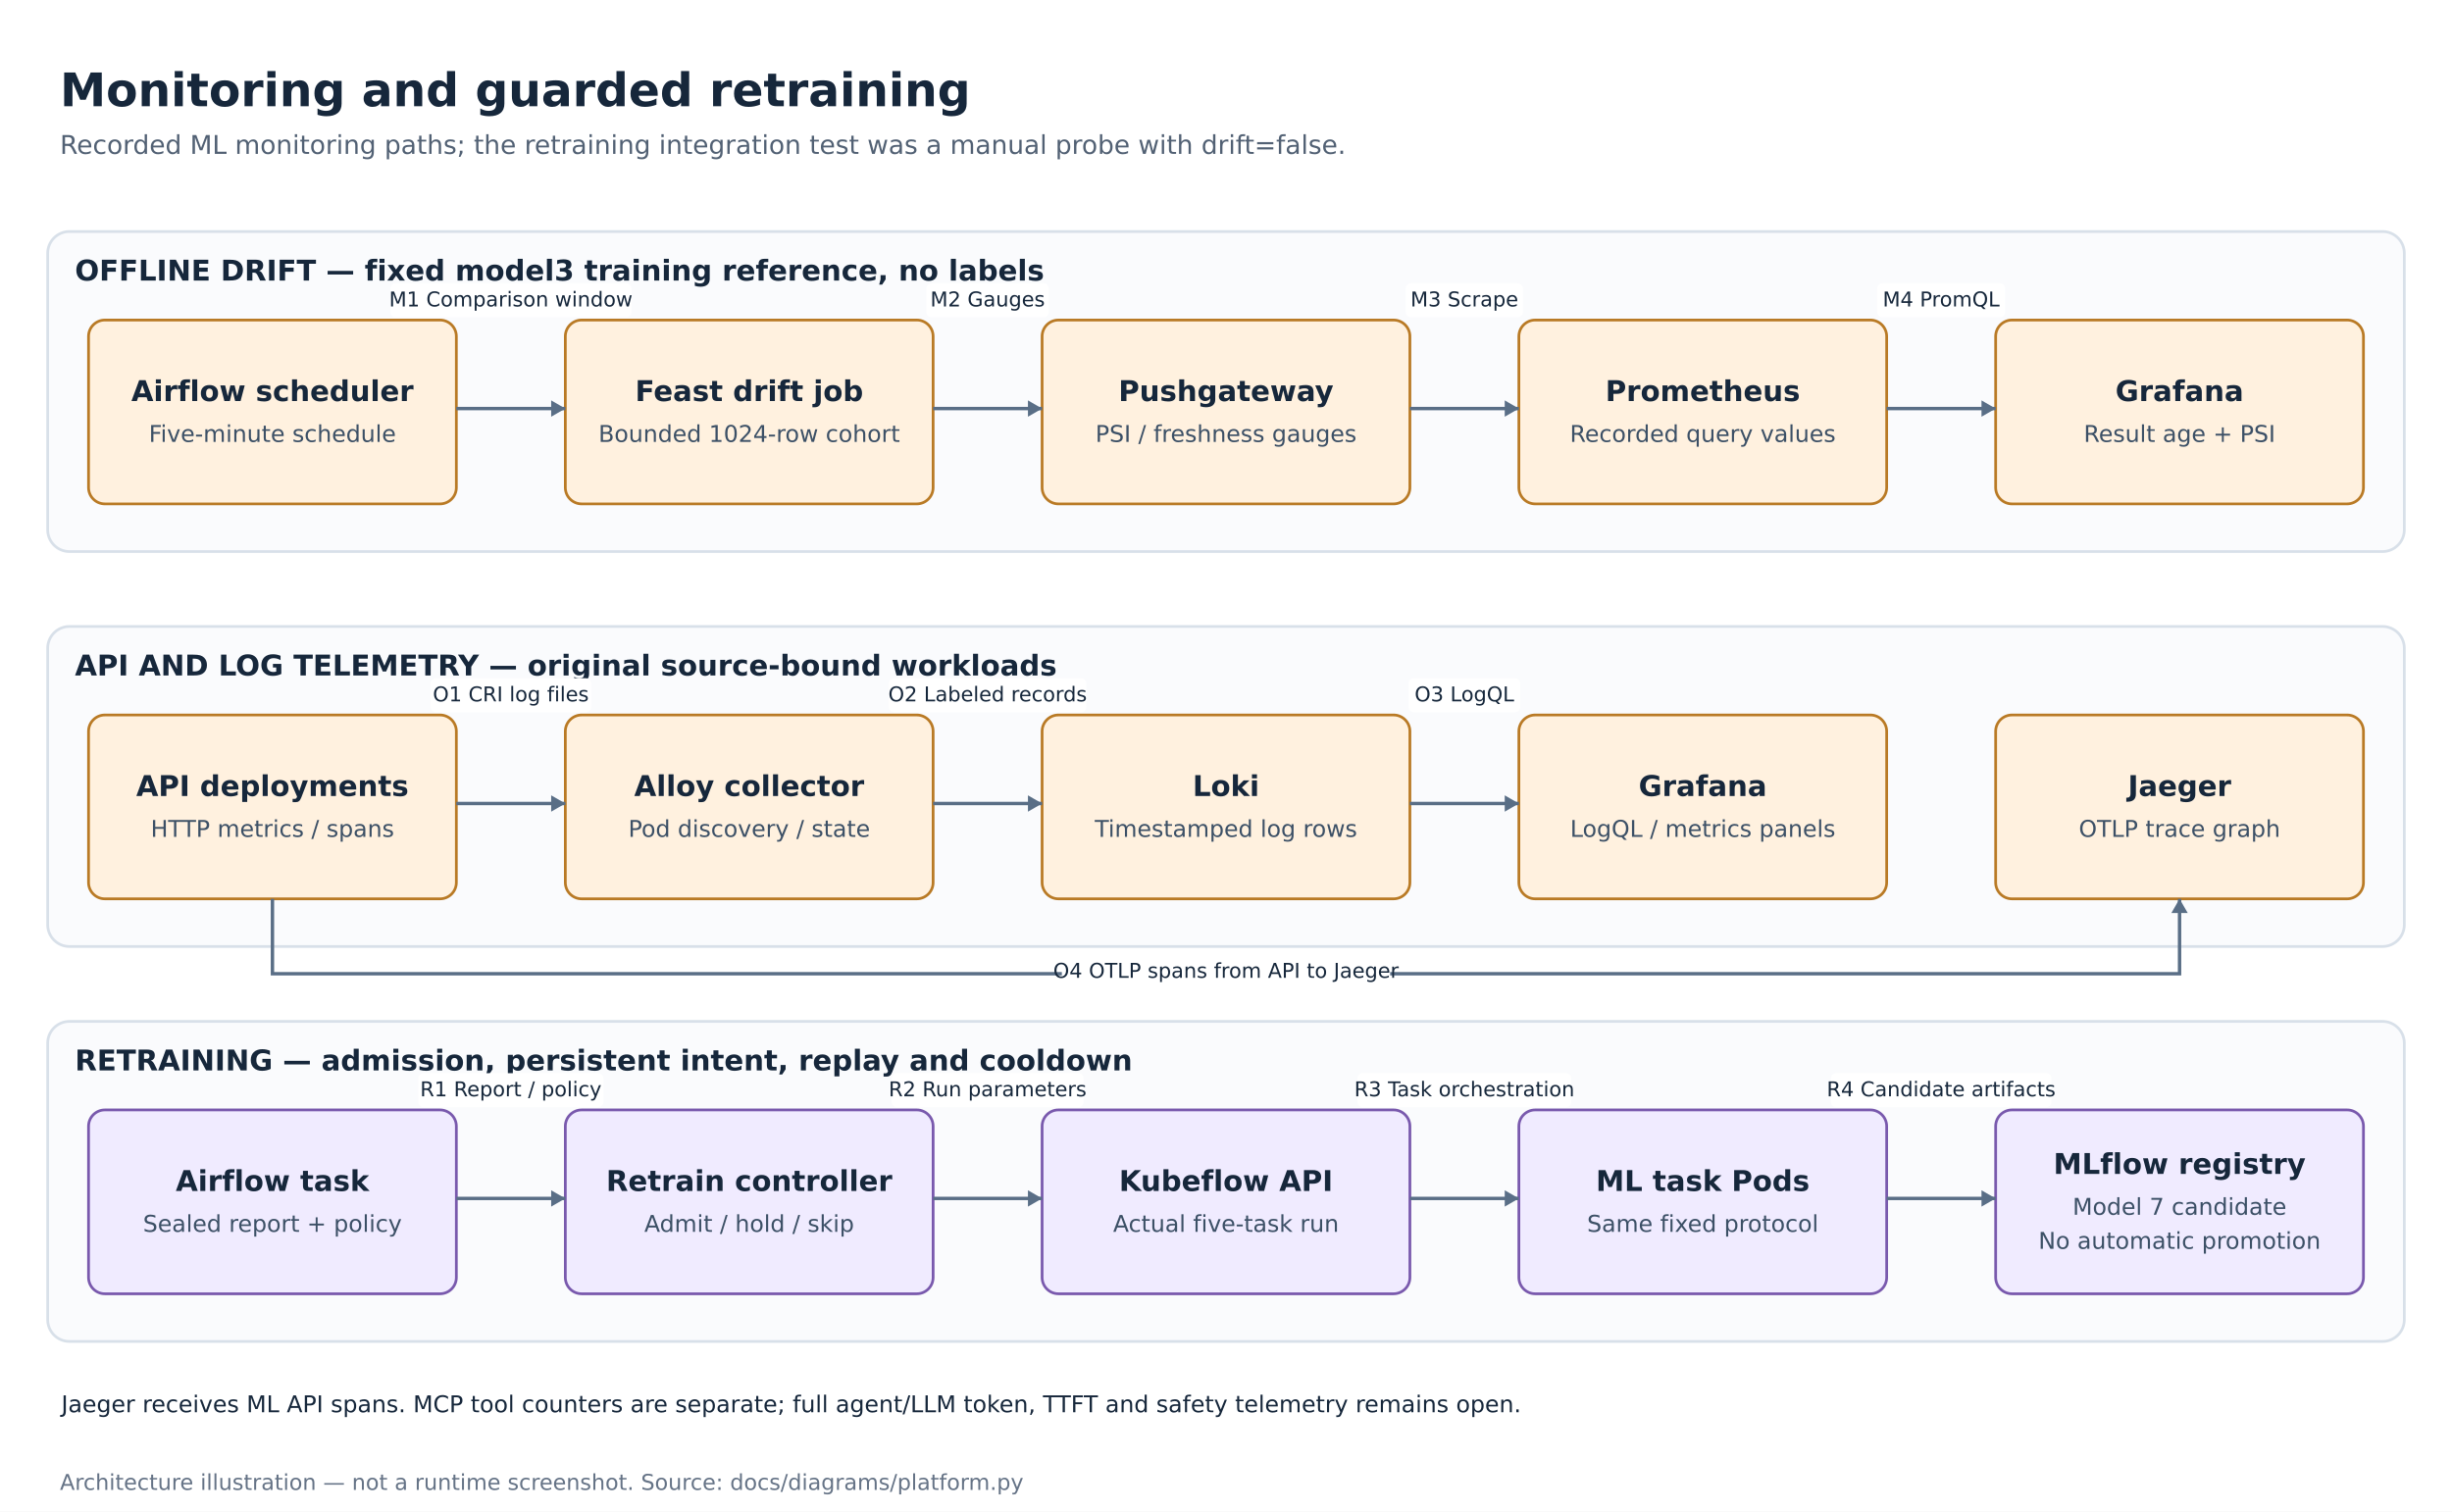
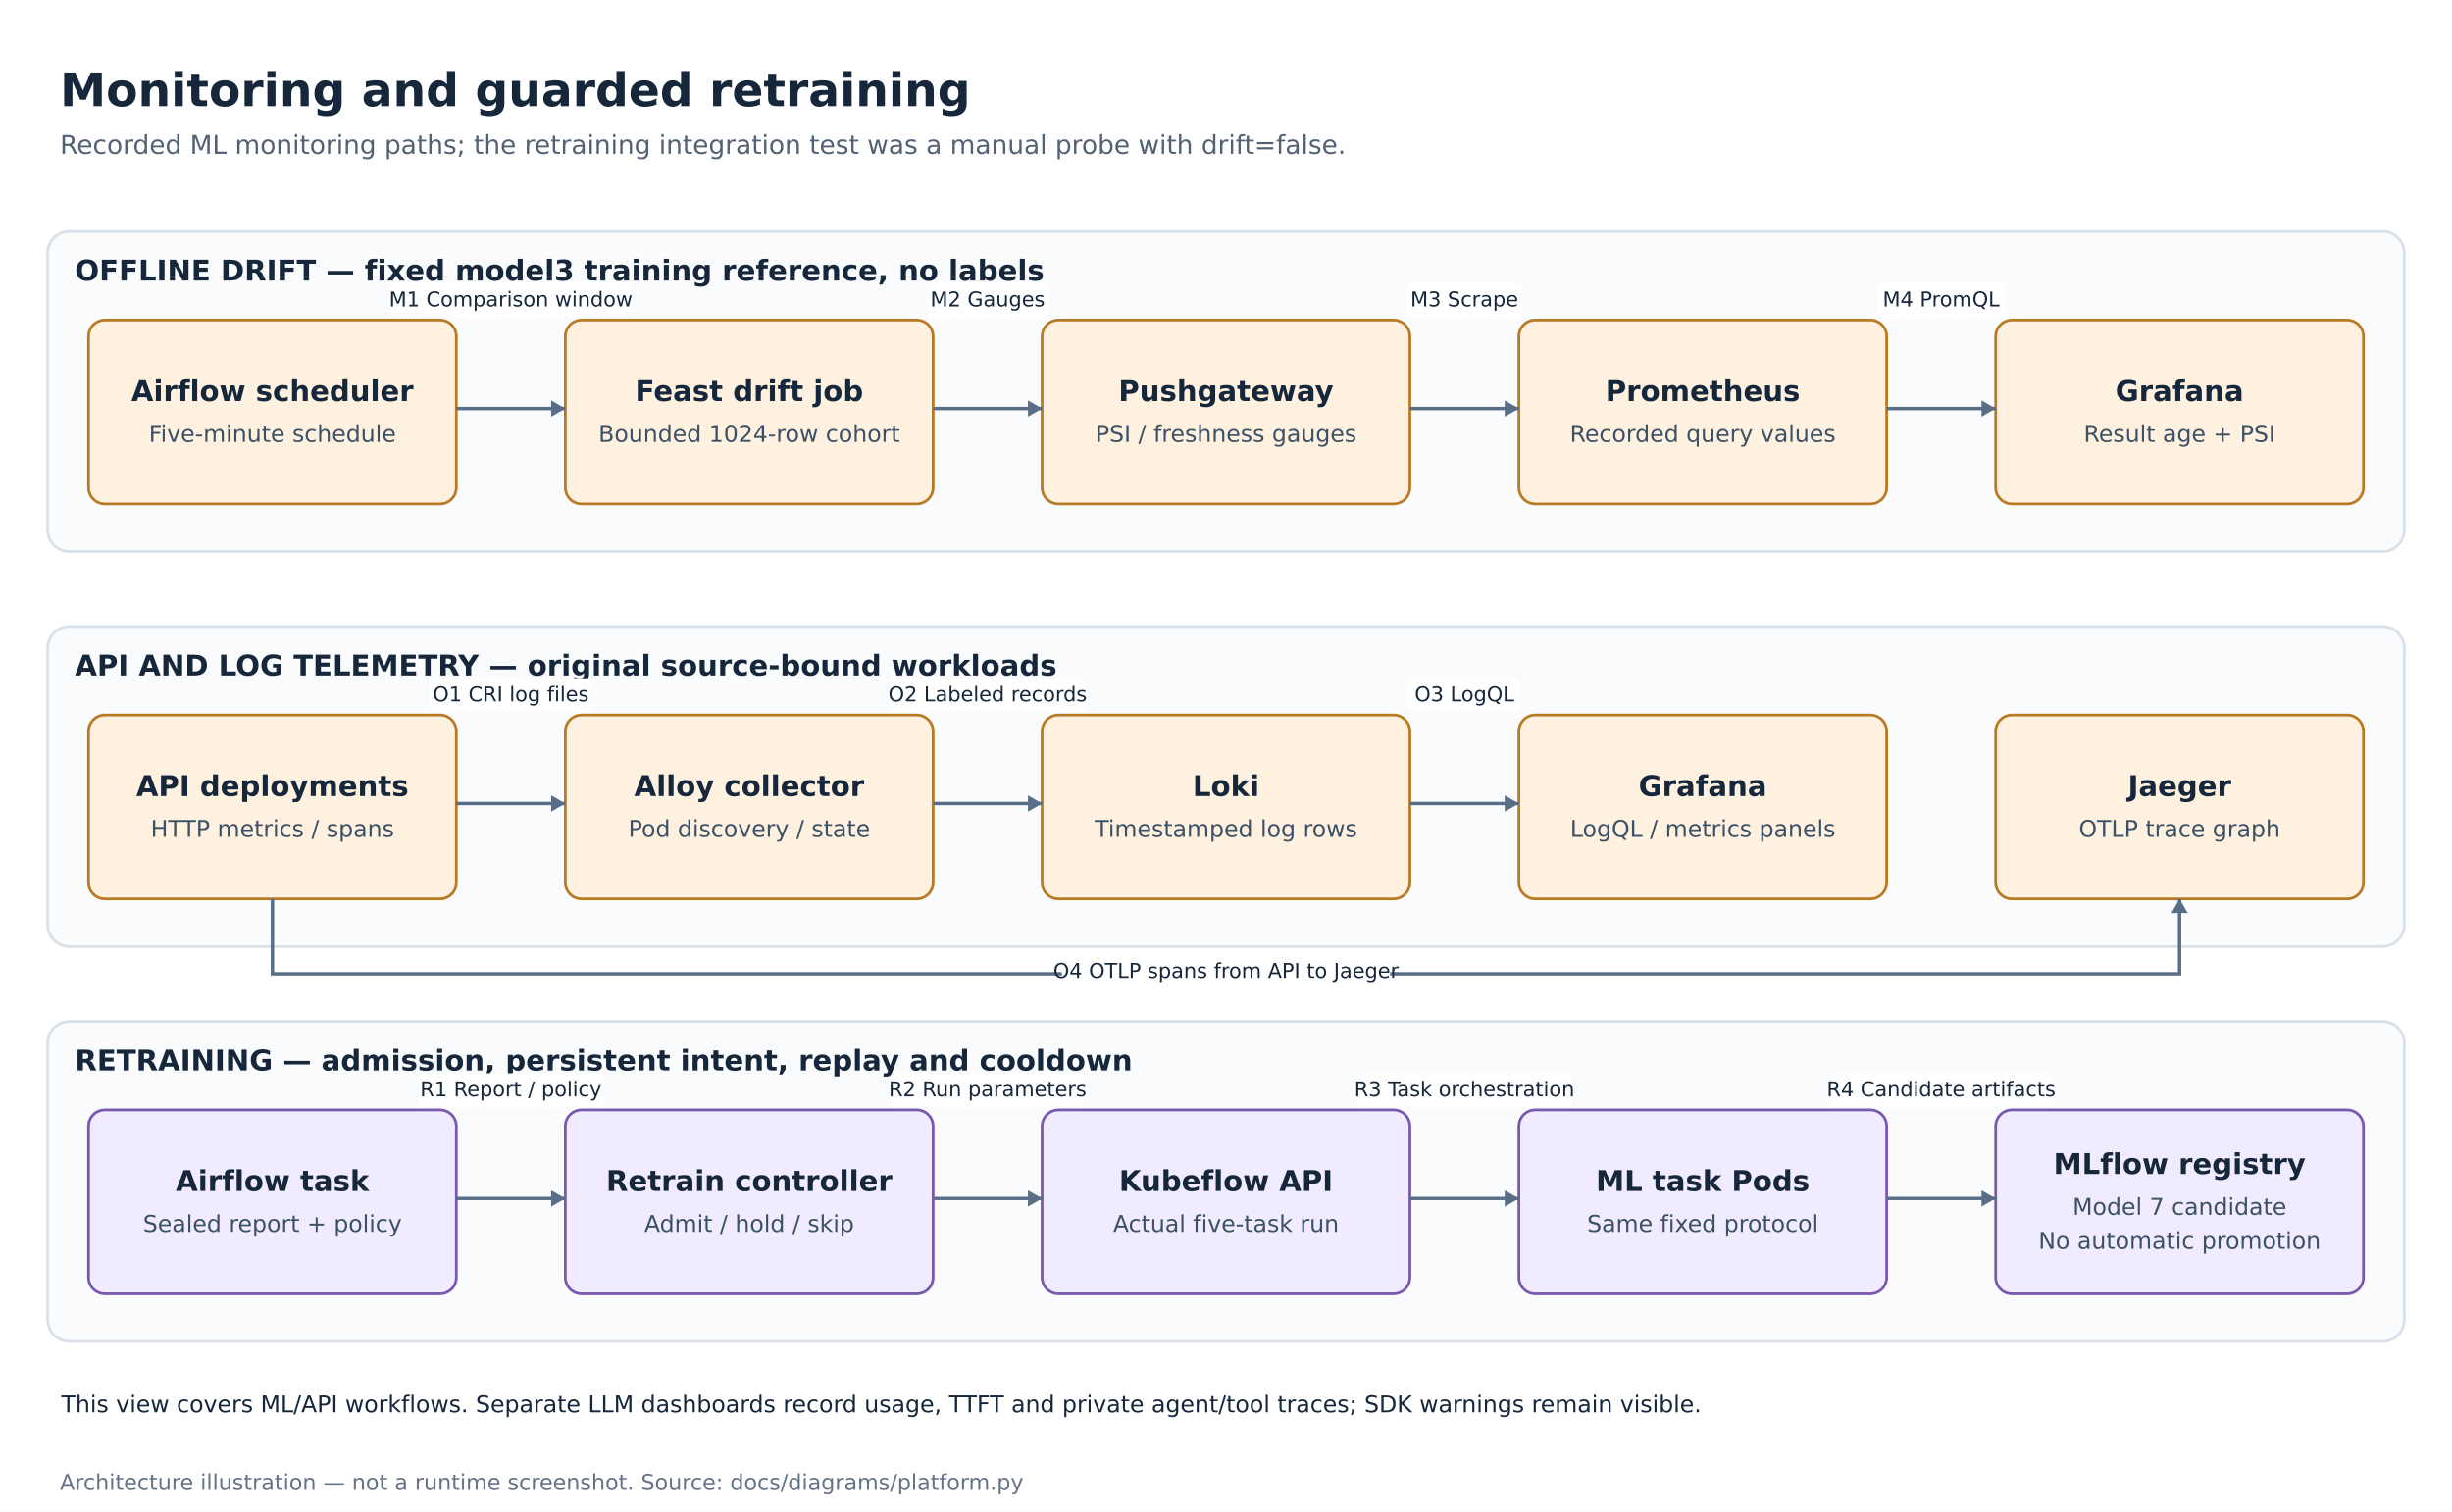
<svg xmlns="http://www.w3.org/2000/svg" width="1800" height="1110" viewBox="0 0 1800 1110" role="img" aria-labelledby="title desc">
  <rect width="100%" height="100%" fill="white" />
  <text x="44" y="78" font-family="Segoe UI,DejaVu Sans,sans-serif" font-size="34" font-weight="600" text-anchor="start" fill="#16273b">Monitoring and guarded retraining</text>
  <text x="44" y="113" font-family="Segoe UI,DejaVu Sans,sans-serif" font-size="19" font-weight="400" text-anchor="start" fill="#526174">Recorded ML monitoring paths; the retraining integration test was a manual probe with drift=false.</text>
  <text x="44" y="1094" font-family="Segoe UI,DejaVu Sans,sans-serif" font-size="16" font-weight="400" text-anchor="start" fill="#657386">Architecture illustration — not a runtime screenshot. Source: docs/diagrams/platform.py</text>
  <rect x="35" y="170" width="1730" height="235" rx="16" fill="#fafbfd" stroke="#d8e0e9" stroke-width="2" />
  <text x="55" y="206" font-family="Segoe UI,DejaVu Sans,sans-serif" font-size="21" font-weight="600" text-anchor="start" fill="#16273b">OFFLINE DRIFT — fixed model3 training reference, no labels</text>
  <rect x="65" y="235" width="270" height="135" rx="12" fill="#fff1df" stroke="#b97a25" stroke-width="2" />
  <text x="200.0" y="294.5" font-family="Segoe UI,DejaVu Sans,sans-serif" font-size="21" font-weight="600" text-anchor="middle" fill="#16273b">Airflow scheduler</text>
  <text x="200.0" y="324.5" font-family="Segoe UI,DejaVu Sans,sans-serif" font-size="17" font-weight="400" text-anchor="middle" fill="#3c5066">Five-minute schedule</text>
  <rect x="415" y="235" width="270" height="135" rx="12" fill="#fff1df" stroke="#b97a25" stroke-width="2" />
  <text x="550.0" y="294.5" font-family="Segoe UI,DejaVu Sans,sans-serif" font-size="21" font-weight="600" text-anchor="middle" fill="#16273b">Feast drift job</text>
  <text x="550.0" y="324.5" font-family="Segoe UI,DejaVu Sans,sans-serif" font-size="17" font-weight="400" text-anchor="middle" fill="#3c5066">Bounded 1024-row cohort</text>
  <rect x="765" y="235" width="270" height="135" rx="12" fill="#fff1df" stroke="#b97a25" stroke-width="2" />
  <text x="900.0" y="294.5" font-family="Segoe UI,DejaVu Sans,sans-serif" font-size="21" font-weight="600" text-anchor="middle" fill="#16273b">Pushgateway</text>
  <text x="900.0" y="324.5" font-family="Segoe UI,DejaVu Sans,sans-serif" font-size="17" font-weight="400" text-anchor="middle" fill="#3c5066">PSI / freshness gauges</text>
  <rect x="1115" y="235" width="270" height="135" rx="12" fill="#fff1df" stroke="#b97a25" stroke-width="2" />
  <text x="1250.0" y="294.5" font-family="Segoe UI,DejaVu Sans,sans-serif" font-size="21" font-weight="600" text-anchor="middle" fill="#16273b">Prometheus</text>
  <text x="1250.0" y="324.5" font-family="Segoe UI,DejaVu Sans,sans-serif" font-size="17" font-weight="400" text-anchor="middle" fill="#3c5066">Recorded query values</text>
  <rect x="1465" y="235" width="270" height="135" rx="12" fill="#fff1df" stroke="#b97a25" stroke-width="2" />
  <text x="1600.0" y="294.5" font-family="Segoe UI,DejaVu Sans,sans-serif" font-size="21" font-weight="600" text-anchor="middle" fill="#16273b">Grafana</text>
  <text x="1600.0" y="324.5" font-family="Segoe UI,DejaVu Sans,sans-serif" font-size="17" font-weight="400" text-anchor="middle" fill="#3c5066">Result age + PSI</text>
  <polyline points="335,300 415,300" fill="none" stroke="#596e86" stroke-width="2.5" />
  <polygon points="415,300 404.608,306.0 404.608,294.0" fill="#596e86" />
  <rect x="286.5" y="208" width="177.0" height="25" rx="4" fill="white" />
  <text x="375" y="225" font-family="Segoe UI,DejaVu Sans,sans-serif" font-size="15" font-weight="400" text-anchor="middle" fill="#16273b">M1  Comparison window</text>
  <polyline points="685,300 765,300" fill="none" stroke="#596e86" stroke-width="2.5" />
  <polygon points="765,300 754.608,306.0 754.608,294.0" fill="#596e86" />
  <rect x="680.0" y="208" width="90.0" height="25" rx="4" fill="white" />
  <text x="725" y="225" font-family="Segoe UI,DejaVu Sans,sans-serif" font-size="15" font-weight="400" text-anchor="middle" fill="#16273b">M2  Gauges</text>
  <polyline points="1035,300 1115,300" fill="none" stroke="#596e86" stroke-width="2.5" />
  <polygon points="1115,300 1104.608,306.0 1104.608,294.0" fill="#596e86" />
  <rect x="1032.0" y="208" width="86.0" height="25" rx="4" fill="white" />
  <text x="1075" y="225" font-family="Segoe UI,DejaVu Sans,sans-serif" font-size="15" font-weight="400" text-anchor="middle" fill="#16273b">M3  Scrape</text>
  <polyline points="1385,300 1465,300" fill="none" stroke="#596e86" stroke-width="2.5" />
  <polygon points="1465,300 1454.608,306.0 1454.608,294.0" fill="#596e86" />
  <rect x="1378.0" y="208" width="94.0" height="25" rx="4" fill="white" />
  <text x="1425" y="225" font-family="Segoe UI,DejaVu Sans,sans-serif" font-size="15" font-weight="400" text-anchor="middle" fill="#16273b">M4  PromQL</text>
  <rect x="35" y="460" width="1730" height="235" rx="16" fill="#fafbfd" stroke="#d8e0e9" stroke-width="2" />
  <text x="55" y="496" font-family="Segoe UI,DejaVu Sans,sans-serif" font-size="21" font-weight="600" text-anchor="start" fill="#16273b">API AND LOG TELEMETRY — original source-bound workloads</text>
  <rect x="65" y="525" width="270" height="135" rx="12" fill="#fff1df" stroke="#b97a25" stroke-width="2" />
  <text x="200.0" y="584.5" font-family="Segoe UI,DejaVu Sans,sans-serif" font-size="21" font-weight="600" text-anchor="middle" fill="#16273b">API deployments</text>
  <text x="200.0" y="614.5" font-family="Segoe UI,DejaVu Sans,sans-serif" font-size="17" font-weight="400" text-anchor="middle" fill="#3c5066">HTTP metrics / spans</text>
  <rect x="415" y="525" width="270" height="135" rx="12" fill="#fff1df" stroke="#b97a25" stroke-width="2" />
  <text x="550.0" y="584.5" font-family="Segoe UI,DejaVu Sans,sans-serif" font-size="21" font-weight="600" text-anchor="middle" fill="#16273b">Alloy collector</text>
  <text x="550.0" y="614.5" font-family="Segoe UI,DejaVu Sans,sans-serif" font-size="17" font-weight="400" text-anchor="middle" fill="#3c5066">Pod discovery / state</text>
  <rect x="765" y="525" width="270" height="135" rx="12" fill="#fff1df" stroke="#b97a25" stroke-width="2" />
  <text x="900.0" y="584.5" font-family="Segoe UI,DejaVu Sans,sans-serif" font-size="21" font-weight="600" text-anchor="middle" fill="#16273b">Loki</text>
  <text x="900.0" y="614.5" font-family="Segoe UI,DejaVu Sans,sans-serif" font-size="17" font-weight="400" text-anchor="middle" fill="#3c5066">Timestamped log rows</text>
  <rect x="1115" y="525" width="270" height="135" rx="12" fill="#fff1df" stroke="#b97a25" stroke-width="2" />
  <text x="1250.0" y="584.5" font-family="Segoe UI,DejaVu Sans,sans-serif" font-size="21" font-weight="600" text-anchor="middle" fill="#16273b">Grafana</text>
  <text x="1250.0" y="614.5" font-family="Segoe UI,DejaVu Sans,sans-serif" font-size="17" font-weight="400" text-anchor="middle" fill="#3c5066">LogQL / metrics panels</text>
  <rect x="1465" y="525" width="270" height="135" rx="12" fill="#fff1df" stroke="#b97a25" stroke-width="2" />
  <text x="1600.0" y="584.5" font-family="Segoe UI,DejaVu Sans,sans-serif" font-size="21" font-weight="600" text-anchor="middle" fill="#16273b">Jaeger</text>
  <text x="1600.0" y="614.5" font-family="Segoe UI,DejaVu Sans,sans-serif" font-size="17" font-weight="400" text-anchor="middle" fill="#3c5066">OTLP trace graph</text>
  <polyline points="335,590 415,590" fill="none" stroke="#596e86" stroke-width="2.5" />
  <polygon points="415,590 404.608,596.0 404.608,584.0" fill="#596e86" />
  <rect x="316.0" y="498" width="118.0" height="25" rx="4" fill="white" />
  <text x="375" y="515" font-family="Segoe UI,DejaVu Sans,sans-serif" font-size="15" font-weight="400" text-anchor="middle" fill="#16273b">O1  CRI log files</text>
  <polyline points="685,590 765,590" fill="none" stroke="#596e86" stroke-width="2.5" />
  <polygon points="765,590 754.608,596.0 754.608,584.0" fill="#596e86" />
  <rect x="652.5" y="498" width="145.0" height="25" rx="4" fill="white" />
  <text x="725" y="515" font-family="Segoe UI,DejaVu Sans,sans-serif" font-size="15" font-weight="400" text-anchor="middle" fill="#16273b">O2  Labeled records</text>
  <polyline points="1035,590 1115,590" fill="none" stroke="#596e86" stroke-width="2.5" />
  <polygon points="1115,590 1104.608,596.0 1104.608,584.0" fill="#596e86" />
  <rect x="1034.0" y="498" width="82.0" height="25" rx="4" fill="white" />
  <text x="1075" y="515" font-family="Segoe UI,DejaVu Sans,sans-serif" font-size="15" font-weight="400" text-anchor="middle" fill="#16273b">O3  LogQL</text>
  <rect x="35" y="750" width="1730" height="235" rx="16" fill="#fafbfd" stroke="#d8e0e9" stroke-width="2" />
  <text x="55" y="786" font-family="Segoe UI,DejaVu Sans,sans-serif" font-size="21" font-weight="600" text-anchor="start" fill="#16273b">RETRAINING — admission, persistent intent, replay and cooldown</text>
  <rect x="65" y="815" width="270" height="135" rx="12" fill="#f0ebff" stroke="#7959ad" stroke-width="2" />
  <text x="200.0" y="874.5" font-family="Segoe UI,DejaVu Sans,sans-serif" font-size="21" font-weight="600" text-anchor="middle" fill="#16273b">Airflow task</text>
  <text x="200.0" y="904.5" font-family="Segoe UI,DejaVu Sans,sans-serif" font-size="17" font-weight="400" text-anchor="middle" fill="#3c5066">Sealed report + policy</text>
  <rect x="415" y="815" width="270" height="135" rx="12" fill="#f0ebff" stroke="#7959ad" stroke-width="2" />
  <text x="550.0" y="874.5" font-family="Segoe UI,DejaVu Sans,sans-serif" font-size="21" font-weight="600" text-anchor="middle" fill="#16273b">Retrain controller</text>
  <text x="550.0" y="904.5" font-family="Segoe UI,DejaVu Sans,sans-serif" font-size="17" font-weight="400" text-anchor="middle" fill="#3c5066">Admit / hold / skip</text>
  <rect x="765" y="815" width="270" height="135" rx="12" fill="#f0ebff" stroke="#7959ad" stroke-width="2" />
  <text x="900.0" y="874.5" font-family="Segoe UI,DejaVu Sans,sans-serif" font-size="21" font-weight="600" text-anchor="middle" fill="#16273b">Kubeflow API</text>
  <text x="900.0" y="904.5" font-family="Segoe UI,DejaVu Sans,sans-serif" font-size="17" font-weight="400" text-anchor="middle" fill="#3c5066">Actual five-task run</text>
  <rect x="1115" y="815" width="270" height="135" rx="12" fill="#f0ebff" stroke="#7959ad" stroke-width="2" />
  <text x="1250.0" y="874.5" font-family="Segoe UI,DejaVu Sans,sans-serif" font-size="21" font-weight="600" text-anchor="middle" fill="#16273b">ML task Pods</text>
  <text x="1250.0" y="904.5" font-family="Segoe UI,DejaVu Sans,sans-serif" font-size="17" font-weight="400" text-anchor="middle" fill="#3c5066">Same fixed protocol</text>
  <rect x="1465" y="815" width="270" height="135" rx="12" fill="#f0ebff" stroke="#7959ad" stroke-width="2" />
  <text x="1600.0" y="862.0" font-family="Segoe UI,DejaVu Sans,sans-serif" font-size="21" font-weight="600" text-anchor="middle" fill="#16273b">MLflow registry</text>
  <text x="1600.0" y="892.0" font-family="Segoe UI,DejaVu Sans,sans-serif" font-size="17" font-weight="400" text-anchor="middle" fill="#3c5066">Model 7 candidate</text>
  <text x="1600.0" y="917.0" font-family="Segoe UI,DejaVu Sans,sans-serif" font-size="17" font-weight="400" text-anchor="middle" fill="#3c5066">No automatic promotion</text>
  <polyline points="335,880 415,880" fill="none" stroke="#596e86" stroke-width="2.5" />
  <polygon points="415,880 404.608,886.0 404.608,874.0" fill="#596e86" />
  <rect x="307.0" y="788" width="136.0" height="25" rx="4" fill="white" />
  <text x="375" y="805" font-family="Segoe UI,DejaVu Sans,sans-serif" font-size="15" font-weight="400" text-anchor="middle" fill="#16273b">R1  Report / policy</text>
  <polyline points="685,880 765,880" fill="none" stroke="#596e86" stroke-width="2.5" />
  <polygon points="765,880 754.608,886.0 754.608,874.0" fill="#596e86" />
  <rect x="654.5" y="788" width="141.0" height="25" rx="4" fill="white" />
  <text x="725" y="805" font-family="Segoe UI,DejaVu Sans,sans-serif" font-size="15" font-weight="400" text-anchor="middle" fill="#16273b">R2  Run parameters</text>
  <polyline points="1035,880 1115,880" fill="none" stroke="#596e86" stroke-width="2.5" />
  <polygon points="1115,880 1104.608,886.0 1104.608,874.0" fill="#596e86" />
  <rect x="996.508" y="788" width="156.984" height="25" rx="4" fill="white" />
  <text x="1075" y="805" font-family="Segoe UI,DejaVu Sans,sans-serif" font-size="15" font-weight="400" text-anchor="middle" fill="#16273b">R3  Task orchestration</text>
  <polyline points="1385,880 1465,880" fill="none" stroke="#596e86" stroke-width="2.5" />
  <polygon points="1465,880 1454.608,886.0 1454.608,874.0" fill="#596e86" />
  <rect x="1344.0" y="788" width="162.0" height="25" rx="4" fill="white" />
  <text x="1425" y="805" font-family="Segoe UI,DejaVu Sans,sans-serif" font-size="15" font-weight="400" text-anchor="middle" fill="#16273b">R4  Candidate artifacts</text>
-   <text x="45" y="1037" font-family="Segoe UI,DejaVu Sans,sans-serif" font-size="17" font-weight="400" text-anchor="start" fill="#16273b">Jaeger receives ML API spans. MCP tool counters are separate; full agent/LLM token, TTFT and safety telemetry remains open.</text>
+   <text x="45" y="1037" font-family="Segoe UI,DejaVu Sans,sans-serif" font-size="17" font-weight="400" text-anchor="start" fill="#16273b">This view covers ML/API workflows. Separate LLM dashboards record usage, TTFT and private agent/tool traces; SDK warnings remain visible.</text>
  <polyline points="200,660 200,715 1600,715 1600,660" fill="none" stroke="#596e86" stroke-width="2.5" />
  <polygon points="1600,660 1606.0,670.392 1594.0,670.392" fill="#596e86" />
  <rect x="779.5" y="701" width="241.0" height="25" rx="4" fill="white" />
  <text x="900" y="718" font-family="Segoe UI,DejaVu Sans,sans-serif" font-size="15" font-weight="400" text-anchor="middle" fill="#16273b">O4  OTLP spans from API to Jaeger</text>
</svg>
